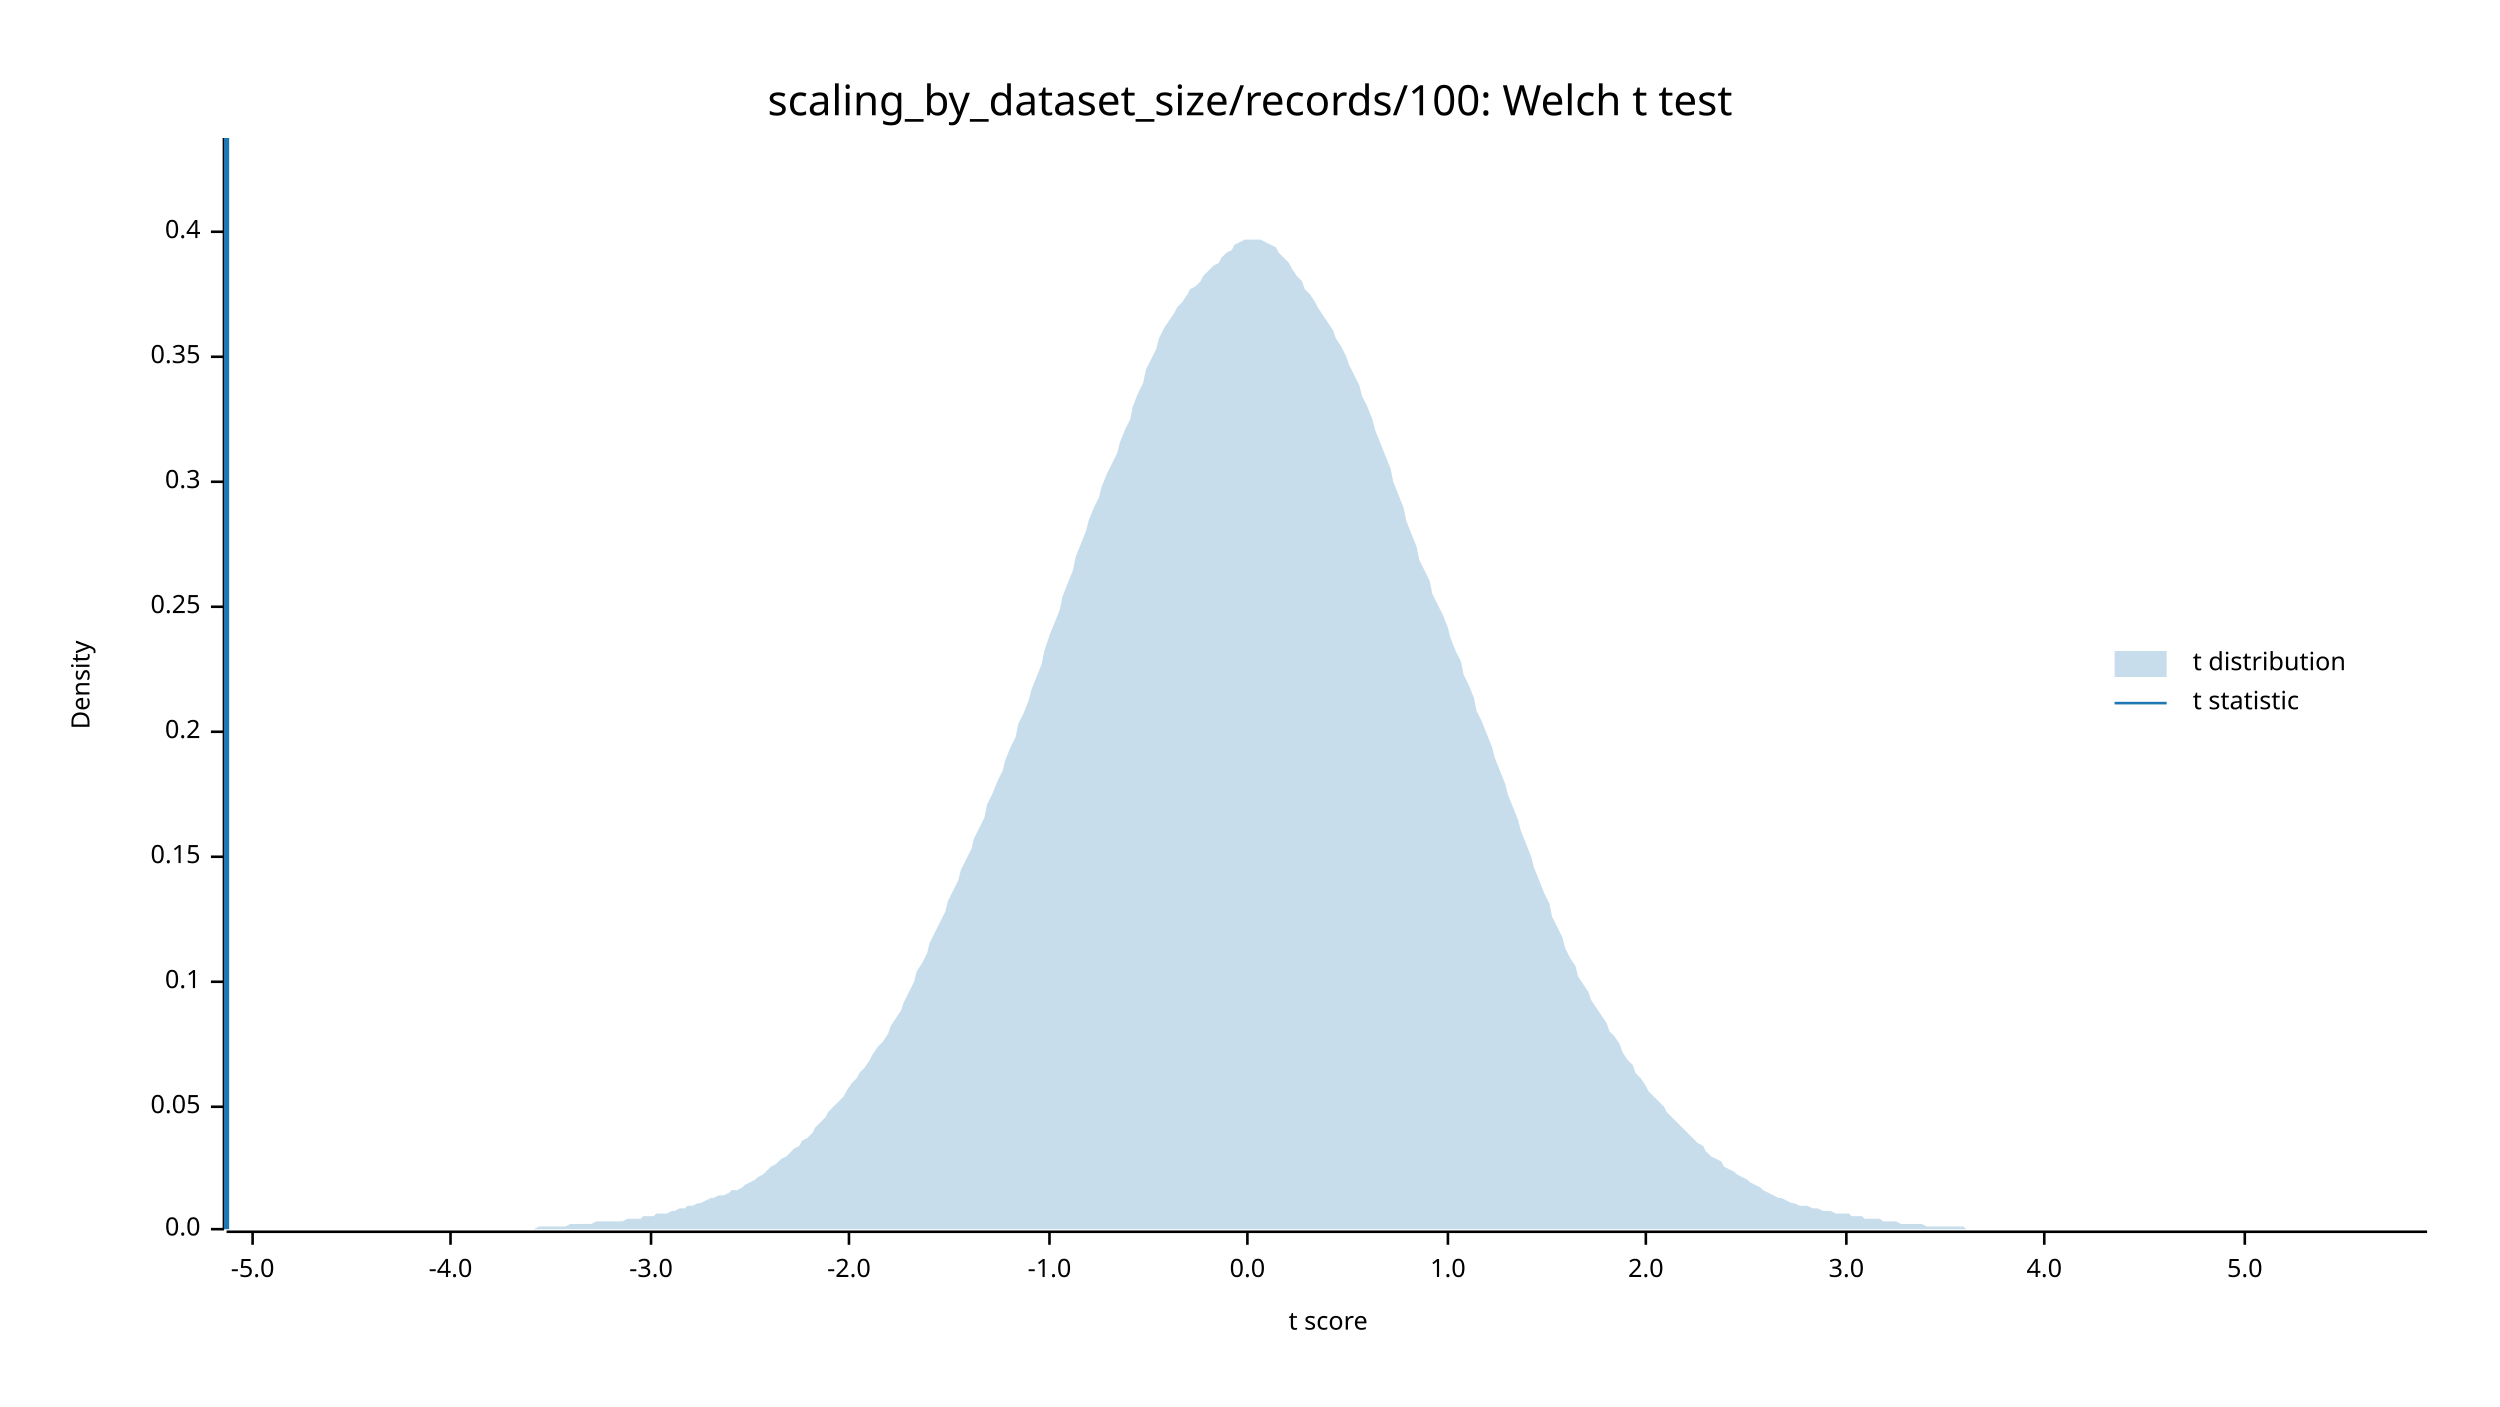
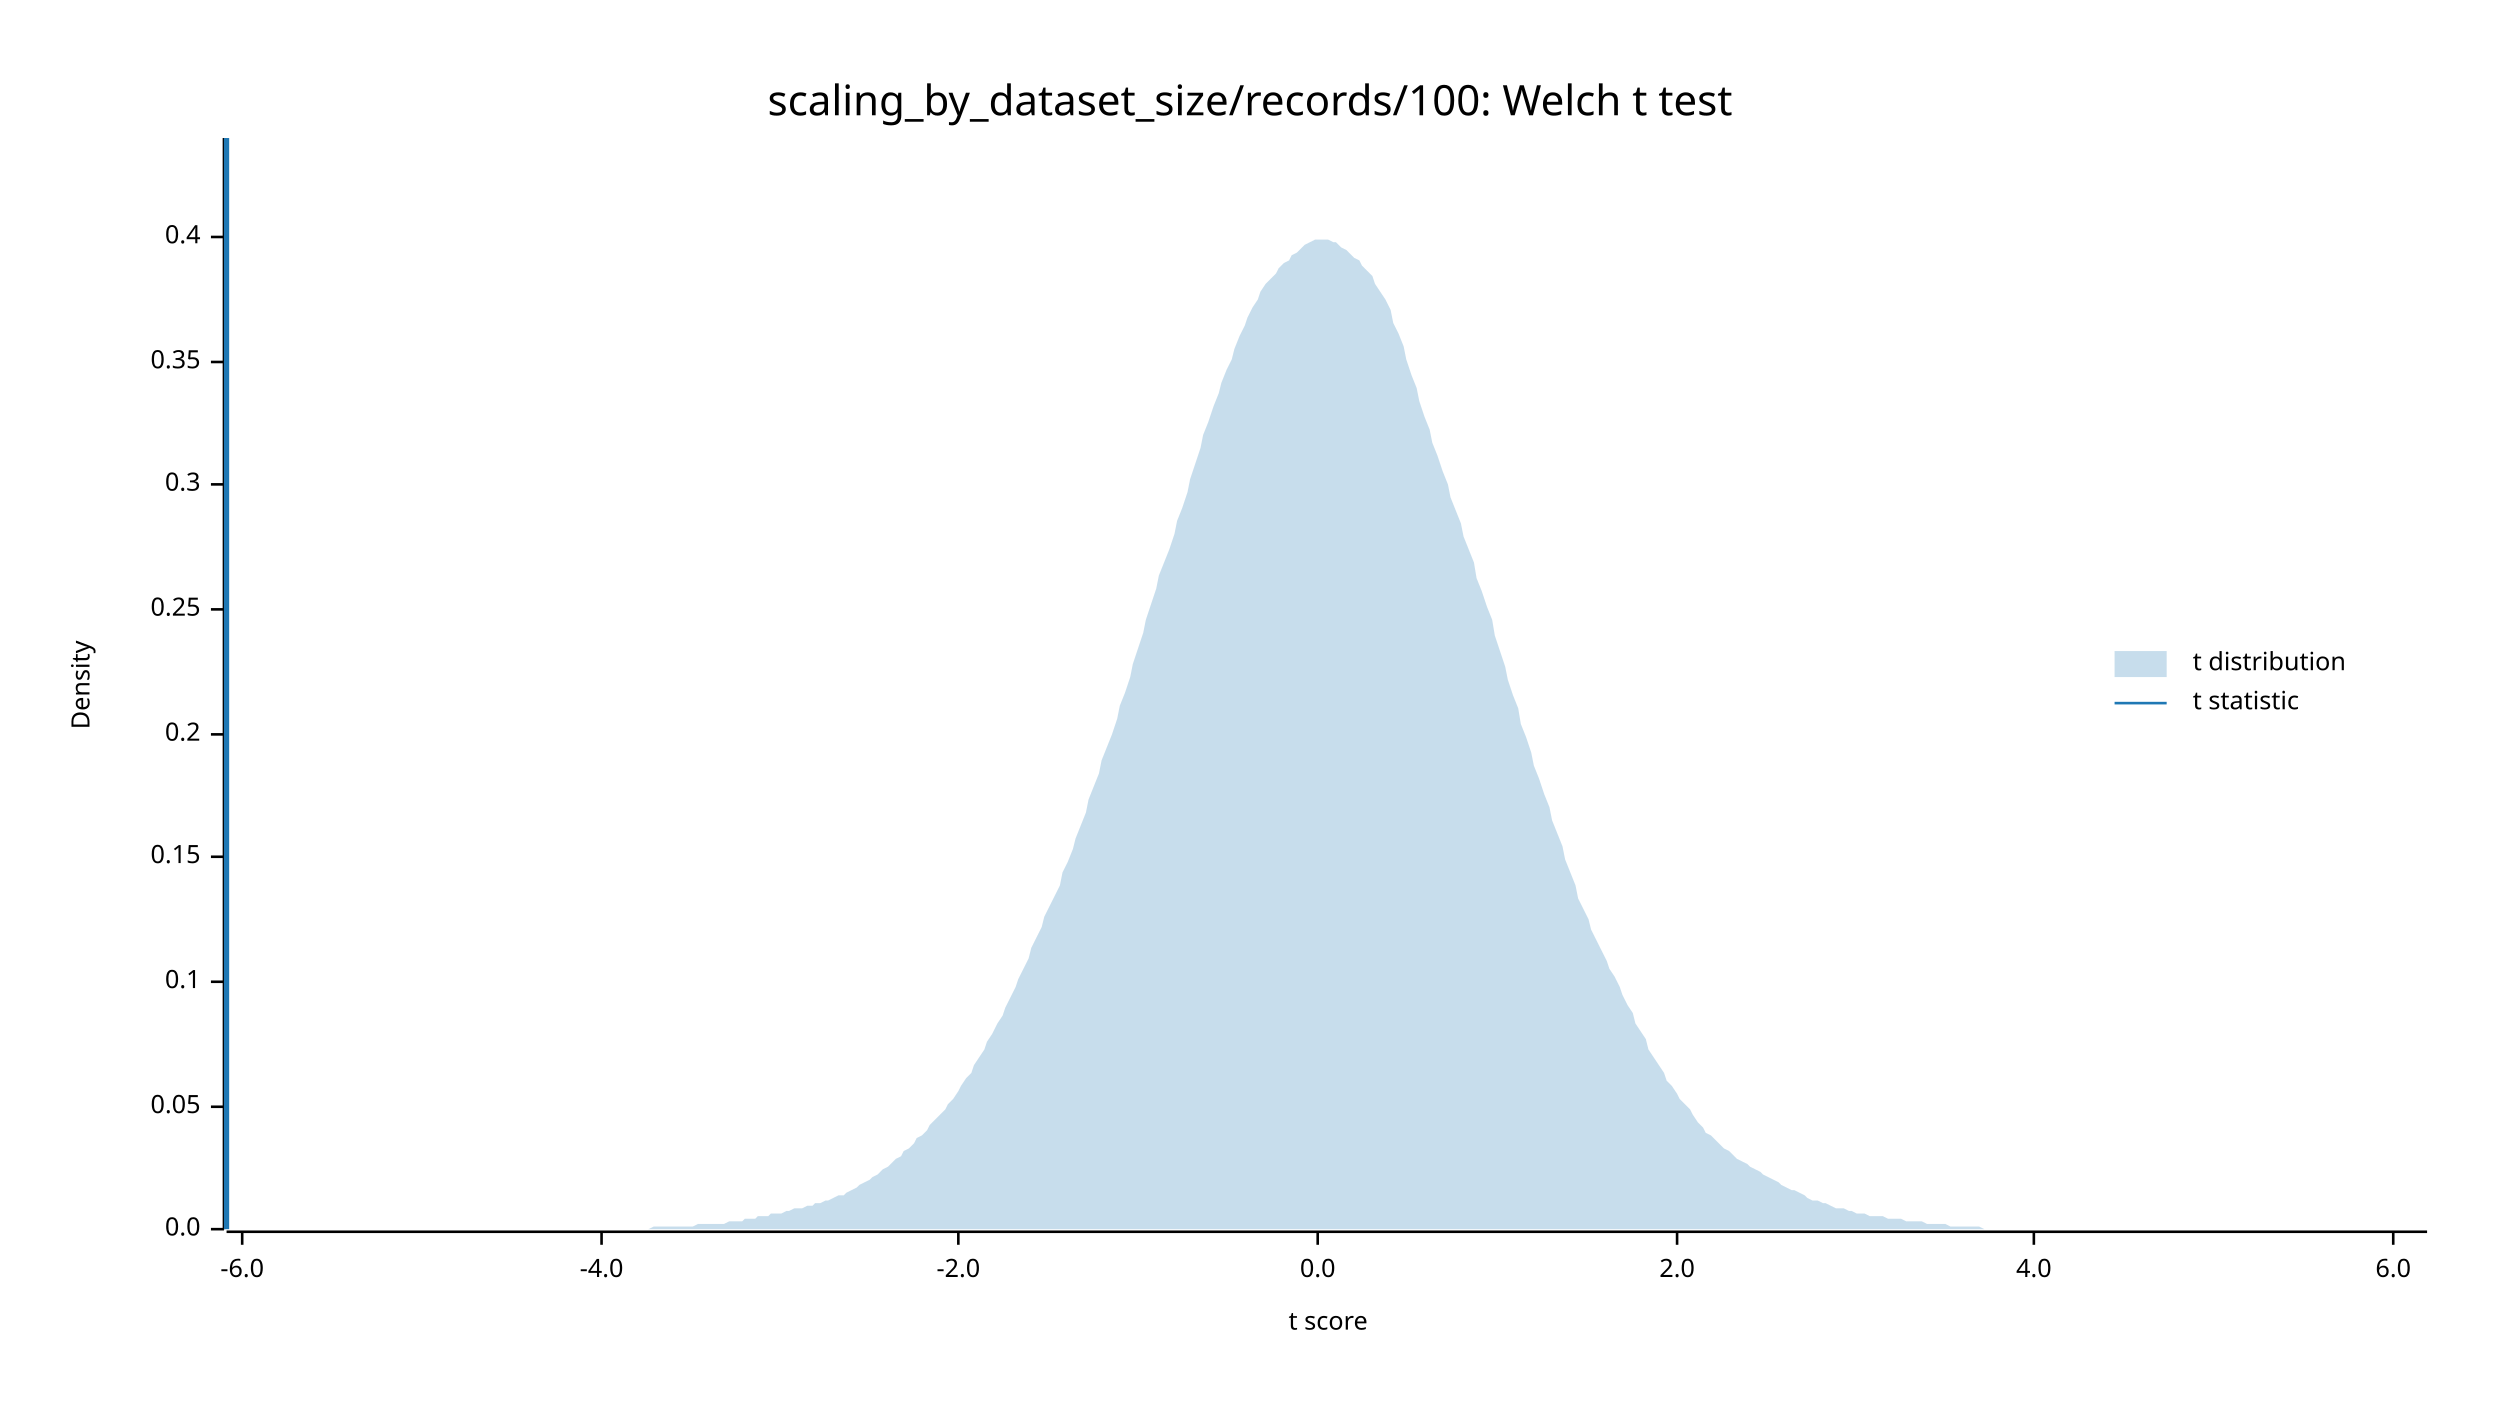
<svg xmlns="http://www.w3.org/2000/svg" width="960" height="540" viewBox="0 0 960 540">
  <text x="480" y="32" dy="0.76em" text-anchor="middle" font-family="sans-serif" font-size="16.129" opacity="1" fill="#000000">
scaling_by_dataset_size/records/100: Welch t test
</text>
  <text x="27" y="263" dy="0.76em" text-anchor="middle" font-family="sans-serif" font-size="9.677" opacity="1" fill="#000000" transform="rotate(270, 27, 263)">
Density
</text>
  <text x="510" y="513" dy="-0.5ex" text-anchor="middle" font-family="sans-serif" font-size="9.677" opacity="1" fill="#000000">
t score
</text>
  <polyline fill="none" opacity="1" stroke="#000000" stroke-width="1" points="86,53 86,472 " />
  <text x="77" y="472" dy="0.5ex" text-anchor="end" font-family="sans-serif" font-size="9.677" opacity="1" fill="#000000">
0.0
</text>
  <polyline fill="none" opacity="1" stroke="#000000" stroke-width="1" points="81,472 86,472 " />
  <text x="77" y="425" dy="0.5ex" text-anchor="end" font-family="sans-serif" font-size="9.677" opacity="1" fill="#000000">
0.05
</text>
  <polyline fill="none" opacity="1" stroke="#000000" stroke-width="1" points="81,425 86,425 " />
  <text x="77" y="377" dy="0.5ex" text-anchor="end" font-family="sans-serif" font-size="9.677" opacity="1" fill="#000000">
0.1
</text>
  <polyline fill="none" opacity="1" stroke="#000000" stroke-width="1" points="81,377 86,377 " />
  <text x="77" y="329" dy="0.5ex" text-anchor="end" font-family="sans-serif" font-size="9.677" opacity="1" fill="#000000">
0.15
</text>
  <polyline fill="none" opacity="1" stroke="#000000" stroke-width="1" points="81,329 86,329 " />
-   <text x="77" y="281" dy="0.5ex" text-anchor="end" font-family="sans-serif" font-size="9.677" opacity="1" fill="#000000">
+   <text x="77" y="282" dy="0.5ex" text-anchor="end" font-family="sans-serif" font-size="9.677" opacity="1" fill="#000000">
0.2
</text>
-   <polyline fill="none" opacity="1" stroke="#000000" stroke-width="1" points="81,281 86,281 " />
-   <text x="77" y="233" dy="0.5ex" text-anchor="end" font-family="sans-serif" font-size="9.677" opacity="1" fill="#000000">
+   <polyline fill="none" opacity="1" stroke="#000000" stroke-width="1" points="81,282 86,282 " />
+   <text x="77" y="234" dy="0.5ex" text-anchor="end" font-family="sans-serif" font-size="9.677" opacity="1" fill="#000000">
0.25
</text>
-   <polyline fill="none" opacity="1" stroke="#000000" stroke-width="1" points="81,233 86,233 " />
-   <text x="77" y="185" dy="0.5ex" text-anchor="end" font-family="sans-serif" font-size="9.677" opacity="1" fill="#000000">
+   <polyline fill="none" opacity="1" stroke="#000000" stroke-width="1" points="81,234 86,234 " />
+   <text x="77" y="186" dy="0.5ex" text-anchor="end" font-family="sans-serif" font-size="9.677" opacity="1" fill="#000000">
0.3
</text>
-   <polyline fill="none" opacity="1" stroke="#000000" stroke-width="1" points="81,185 86,185 " />
-   <text x="77" y="137" dy="0.5ex" text-anchor="end" font-family="sans-serif" font-size="9.677" opacity="1" fill="#000000">
+   <polyline fill="none" opacity="1" stroke="#000000" stroke-width="1" points="81,186 86,186 " />
+   <text x="77" y="139" dy="0.5ex" text-anchor="end" font-family="sans-serif" font-size="9.677" opacity="1" fill="#000000">
0.35
</text>
-   <polyline fill="none" opacity="1" stroke="#000000" stroke-width="1" points="81,137 86,137 " />
-   <text x="77" y="89" dy="0.5ex" text-anchor="end" font-family="sans-serif" font-size="9.677" opacity="1" fill="#000000">
+   <polyline fill="none" opacity="1" stroke="#000000" stroke-width="1" points="81,139 86,139 " />
+   <text x="77" y="91" dy="0.5ex" text-anchor="end" font-family="sans-serif" font-size="9.677" opacity="1" fill="#000000">
0.4
</text>
-   <polyline fill="none" opacity="1" stroke="#000000" stroke-width="1" points="81,89 86,89 " />
+   <polyline fill="none" opacity="1" stroke="#000000" stroke-width="1" points="81,91 86,91 " />
  <polyline fill="none" opacity="1" stroke="#000000" stroke-width="1" points="87,473 932,473 " />
-   <text x="97" y="483" dy="0.76em" text-anchor="middle" font-family="sans-serif" font-size="9.677" opacity="1" fill="#000000">
- -5.0
+   <text x="93" y="483" dy="0.76em" text-anchor="middle" font-family="sans-serif" font-size="9.677" opacity="1" fill="#000000">
+ -6.0
</text>
-   <polyline fill="none" opacity="1" stroke="#000000" stroke-width="1" points="97,473 97,478 " />
-   <text x="173" y="483" dy="0.76em" text-anchor="middle" font-family="sans-serif" font-size="9.677" opacity="1" fill="#000000">
+   <polyline fill="none" opacity="1" stroke="#000000" stroke-width="1" points="93,473 93,478 " />
+   <text x="231" y="483" dy="0.76em" text-anchor="middle" font-family="sans-serif" font-size="9.677" opacity="1" fill="#000000">
-4.0
</text>
-   <polyline fill="none" opacity="1" stroke="#000000" stroke-width="1" points="173,473 173,478 " />
-   <text x="250" y="483" dy="0.76em" text-anchor="middle" font-family="sans-serif" font-size="9.677" opacity="1" fill="#000000">
- -3.0
- </text>
-   <polyline fill="none" opacity="1" stroke="#000000" stroke-width="1" points="250,473 250,478 " />
-   <text x="326" y="483" dy="0.76em" text-anchor="middle" font-family="sans-serif" font-size="9.677" opacity="1" fill="#000000">
+   <polyline fill="none" opacity="1" stroke="#000000" stroke-width="1" points="231,473 231,478 " />
+   <text x="368" y="483" dy="0.76em" text-anchor="middle" font-family="sans-serif" font-size="9.677" opacity="1" fill="#000000">
-2.0
</text>
-   <polyline fill="none" opacity="1" stroke="#000000" stroke-width="1" points="326,473 326,478 " />
-   <text x="403" y="483" dy="0.76em" text-anchor="middle" font-family="sans-serif" font-size="9.677" opacity="1" fill="#000000">
- -1.0
- </text>
-   <polyline fill="none" opacity="1" stroke="#000000" stroke-width="1" points="403,473 403,478 " />
-   <text x="479" y="483" dy="0.76em" text-anchor="middle" font-family="sans-serif" font-size="9.677" opacity="1" fill="#000000">
+   <polyline fill="none" opacity="1" stroke="#000000" stroke-width="1" points="368,473 368,478 " />
+   <text x="506" y="483" dy="0.76em" text-anchor="middle" font-family="sans-serif" font-size="9.677" opacity="1" fill="#000000">
0.0
</text>
-   <polyline fill="none" opacity="1" stroke="#000000" stroke-width="1" points="479,473 479,478 " />
-   <text x="556" y="483" dy="0.76em" text-anchor="middle" font-family="sans-serif" font-size="9.677" opacity="1" fill="#000000">
- 1.0
- </text>
-   <polyline fill="none" opacity="1" stroke="#000000" stroke-width="1" points="556,473 556,478 " />
-   <text x="632" y="483" dy="0.76em" text-anchor="middle" font-family="sans-serif" font-size="9.677" opacity="1" fill="#000000">
+   <polyline fill="none" opacity="1" stroke="#000000" stroke-width="1" points="506,473 506,478 " />
+   <text x="644" y="483" dy="0.76em" text-anchor="middle" font-family="sans-serif" font-size="9.677" opacity="1" fill="#000000">
2.0
</text>
-   <polyline fill="none" opacity="1" stroke="#000000" stroke-width="1" points="632,473 632,478 " />
-   <text x="709" y="483" dy="0.76em" text-anchor="middle" font-family="sans-serif" font-size="9.677" opacity="1" fill="#000000">
- 3.0
- </text>
-   <polyline fill="none" opacity="1" stroke="#000000" stroke-width="1" points="709,473 709,478 " />
-   <text x="785" y="483" dy="0.76em" text-anchor="middle" font-family="sans-serif" font-size="9.677" opacity="1" fill="#000000">
+   <polyline fill="none" opacity="1" stroke="#000000" stroke-width="1" points="644,473 644,478 " />
+   <text x="781" y="483" dy="0.76em" text-anchor="middle" font-family="sans-serif" font-size="9.677" opacity="1" fill="#000000">
4.0
</text>
-   <polyline fill="none" opacity="1" stroke="#000000" stroke-width="1" points="785,473 785,478 " />
-   <text x="862" y="483" dy="0.76em" text-anchor="middle" font-family="sans-serif" font-size="9.677" opacity="1" fill="#000000">
- 5.0
+   <polyline fill="none" opacity="1" stroke="#000000" stroke-width="1" points="781,473 781,478 " />
+   <text x="919" y="483" dy="0.76em" text-anchor="middle" font-family="sans-serif" font-size="9.677" opacity="1" fill="#000000">
+ 6.0
</text>
-   <polyline fill="none" opacity="1" stroke="#000000" stroke-width="1" points="862,473 862,478 " />
-   <polygon opacity="0.25" fill="#1F78B4" points="87,472 88,472 90,472 92,472 93,472 95,472 97,472 98,472 100,472 102,472 103,472 105,472 107,472 109,472 110,472 112,472 114,472 115,472 117,472 119,472 120,472 122,472 124,472 125,472 127,472 129,472 131,472 132,472 134,472 136,472 137,472 139,472 141,472 142,472 144,472 146,472 147,472 149,472 151,472 153,472 154,472 156,472 158,472 159,472 161,472 163,472 164,472 166,472 168,472 169,472 171,472 173,472 175,472 176,472 178,472 180,472 181,472 183,472 185,472 186,472 188,472 190,472 191,472 193,472 195,472 197,472 198,472 200,472 202,472 203,472 205,472 207,471 208,471 210,471 212,471 214,471 215,471 217,471 219,470 220,470 222,470 224,470 225,470 227,470 229,469 230,469 232,469 234,469 236,469 237,469 239,469 241,468 242,468 244,468 246,468 247,467 249,467 251,467 252,466 254,466 256,466 258,465 259,465 261,464 263,464 264,463 266,463 268,462 269,462 271,461 273,460 274,460 276,459 278,459 280,458 281,457 283,457 285,456 286,455 288,454 290,453 291,452 293,451 295,449 296,448 298,447 300,445 302,444 303,443 305,441 307,440 308,438 310,437 312,435 313,433 315,431 317,429 318,427 320,425 322,423 324,421 325,419 327,416 329,414 330,412 332,410 334,407 335,405 337,402 339,400 341,397 342,394 344,391 346,388 347,385 349,381 351,377 352,373 354,370 356,366 357,362 359,358 361,354 363,350 364,346 366,342 368,338 369,334 371,330 373,326 374,322 376,318 378,314 379,309 381,305 383,300 385,296 386,292 388,287 390,283 391,278 393,274 395,269 396,265 398,260 400,255 401,250 403,244 405,239 407,234 408,229 410,224 412,219 413,214 415,209 417,204 418,200 420,195 422,191 423,187 425,182 427,178 429,174 430,170 432,165 434,161 435,156 437,151 439,147 440,142 442,138 444,134 445,130 447,126 449,123 451,120 452,118 454,116 456,113 457,111 459,110 461,108 462,106 464,104 466,102 468,101 469,99 471,97 473,96 474,94 476,93 478,92 479,92 481,92 483,92 484,92 486,93 488,94 490,95 491,97 493,99 495,101 496,103 498,106 500,108 501,111 503,113 505,116 506,118 508,121 510,124 512,127 513,130 515,133 517,137 518,140 520,144 522,148 523,152 525,156 527,161 528,165 530,170 532,175 534,180 535,185 537,190 539,195 540,200 542,205 544,210 545,215 547,219 549,223 550,228 552,232 554,236 556,241 557,245 559,250 561,254 562,259 564,263 566,268 567,273 569,277 571,282 573,287 574,291 576,296 578,301 579,305 581,310 583,315 584,319 586,324 588,329 589,333 591,338 593,343 595,347 596,352 598,356 600,360 601,364 603,368 605,371 606,375 608,378 610,381 611,384 613,387 615,390 617,393 618,396 620,398 622,401 623,404 625,407 627,409 628,412 630,414 632,417 633,419 635,421 637,423 639,425 640,427 642,429 644,431 645,432 647,434 649,436 650,437 652,439 654,440 655,442 657,444 659,445 661,446 662,448 664,449 666,450 667,451 669,452 671,453 672,454 674,455 676,456 677,457 679,458 681,459 683,460 684,460 686,461 688,462 689,462 691,463 693,463 694,463 696,464 698,464 700,465 701,465 703,465 705,466 706,466 708,466 710,466 711,467 713,467 715,467 716,468 718,468 720,468 722,468 723,469 725,469 727,469 728,469 730,470 732,470 733,470 735,470 737,470 738,470 740,471 742,471 744,471 745,471 747,471 749,471 750,471 752,471 754,471 755,472 757,472 759,472 760,472 762,472 764,472 766,472 767,472 769,472 771,472 772,472 774,472 776,472 777,472 779,472 781,472 782,472 784,472 786,472 788,472 789,472 791,472 793,472 794,472 796,472 798,472 799,472 801,472 803,472 804,472 806,472 808,472 810,472 811,472 813,472 815,472 816,472 818,472 820,472 821,472 823,472 825,472 827,472 828,472 830,472 832,472 833,472 835,472 837,472 838,472 840,472 842,472 843,472 845,472 847,472 849,472 850,472 852,472 854,472 855,472 857,472 859,472 860,472 862,472 864,472 865,472 867,472 869,472 871,472 872,472 874,472 876,472 877,472 879,472 881,472 882,472 884,472 886,472 887,472 889,472 891,472 893,472 894,472 896,472 898,472 899,472 901,472 903,472 904,472 906,472 908,472 909,472 911,472 913,472 915,472 916,472 918,472 920,472 921,472 923,472 925,472 926,472 928,472 930,472 932,472 932,472 87,472 " />
+   <polyline fill="none" opacity="1" stroke="#000000" stroke-width="1" points="919,473 919,478 " />
+   <polygon opacity="0.25" fill="#1F78B4" points="87,472 88,472 90,472 92,472 93,472 95,472 97,472 98,472 100,472 102,472 103,472 105,472 107,472 109,472 110,472 112,472 114,472 115,472 117,472 119,472 120,472 122,472 124,472 125,472 127,472 129,472 131,472 132,472 134,472 136,472 137,472 139,472 141,472 142,472 144,472 146,472 147,472 149,472 151,472 153,472 154,472 156,472 158,472 159,472 161,472 163,472 164,472 166,472 168,472 169,472 171,472 173,472 175,472 176,472 178,472 180,472 181,472 183,472 185,472 186,472 188,472 190,472 191,472 193,472 195,472 197,472 198,472 200,472 202,472 203,472 205,472 207,472 208,472 210,472 212,472 214,472 215,472 217,472 219,472 220,472 222,472 224,472 225,472 227,472 229,472 230,472 232,472 234,472 236,472 237,472 239,472 241,472 242,472 244,472 246,472 247,472 249,472 251,471 252,471 254,471 256,471 258,471 259,471 261,471 263,471 264,471 266,471 268,470 269,470 271,470 273,470 274,470 276,470 278,470 280,469 281,469 283,469 285,469 286,468 288,468 290,468 291,467 293,467 295,467 296,466 298,466 300,466 302,465 303,465 305,464 307,464 308,464 310,463 312,463 313,462 315,462 317,461 318,461 320,460 322,459 324,459 325,458 327,457 329,456 330,455 332,454 334,453 335,452 337,451 339,449 341,448 342,447 344,445 346,444 347,442 349,441 351,439 352,437 354,436 356,434 357,432 359,430 361,428 363,426 364,424 366,422 368,419 369,417 371,414 373,412 374,409 376,406 378,403 379,400 381,397 383,393 385,390 386,387 388,383 390,379 391,376 393,372 395,368 396,364 398,360 400,356 401,352 403,348 405,344 407,340 408,335 410,331 412,326 413,322 415,317 417,312 418,307 420,302 422,297 423,292 425,287 427,282 429,276 430,271 432,266 434,260 435,255 437,249 439,243 440,238 442,232 444,226 445,221 447,216 449,211 451,205 452,200 454,195 456,189 457,184 459,178 461,172 462,167 464,162 466,156 468,151 469,147 471,142 473,138 474,134 476,129 478,125 479,122 481,118 483,115 484,112 486,109 488,107 490,105 491,103 493,101 495,100 496,98 498,97 500,95 501,94 503,93 505,92 506,92 508,92 510,92 512,93 513,93 515,95 517,96 518,97 520,99 522,100 523,102 525,104 527,106 528,109 530,112 532,115 534,119 535,124 537,128 539,133 540,138 542,144 544,149 545,154 547,160 549,165 550,170 552,175 554,181 556,186 557,191 559,196 561,201 562,206 564,211 566,216 567,222 569,227 571,233 573,238 574,244 576,250 578,256 579,261 581,267 583,272 584,278 586,283 588,289 589,294 591,299 593,305 595,310 596,315 598,320 600,325 601,330 603,335 605,340 606,345 608,349 610,353 611,357 613,361 615,365 617,369 618,372 620,375 622,379 623,382 625,386 627,389 628,393 630,396 632,399 633,403 635,406 637,409 639,412 640,415 642,417 644,420 645,422 647,424 649,426 650,428 652,431 654,433 655,435 657,436 659,438 661,440 662,441 664,442 666,444 667,445 669,446 671,447 672,448 674,449 676,450 677,451 679,452 681,453 683,454 684,455 686,456 688,457 689,457 691,458 693,459 694,460 696,461 698,461 700,462 701,462 703,463 705,464 706,464 708,464 710,465 711,465 713,466 715,466 716,466 718,467 720,467 722,467 723,467 725,468 727,468 728,468 730,468 732,469 733,469 735,469 737,469 738,469 740,470 742,470 744,470 745,470 747,470 749,471 750,471 752,471 754,471 755,471 757,471 759,471 760,471 762,472 764,472 766,472 767,472 769,472 771,472 772,472 774,472 776,472 777,472 779,472 781,472 782,472 784,472 786,472 788,472 789,472 791,472 793,472 794,472 796,472 798,472 799,472 801,472 803,472 804,472 806,472 808,472 810,472 811,472 813,472 815,472 816,472 818,472 820,472 821,472 823,472 825,472 827,472 828,472 830,472 832,472 833,472 835,472 837,472 838,472 840,472 842,472 843,472 845,472 847,472 849,472 850,472 852,472 854,472 855,472 857,472 859,472 860,472 862,472 864,472 865,472 867,472 869,472 871,472 872,472 874,472 876,472 877,472 879,472 881,472 882,472 884,472 886,472 887,472 889,472 891,472 893,472 894,472 896,472 898,472 899,472 901,472 903,472 904,472 906,472 908,472 909,472 911,472 913,472 915,472 916,472 918,472 920,472 921,472 923,472 925,472 926,472 928,472 930,472 932,472 932,472 87,472 " />
  <polyline fill="none" opacity="1" stroke="#1F78B4" stroke-width="2" points="87,472 87,53 " />
  <text x="842" y="250" dy="0.76em" text-anchor="start" font-family="sans-serif" font-size="9.677" opacity="1" fill="#000000">
t distribution
</text>
  <text x="842" y="265" dy="0.76em" text-anchor="start" font-family="sans-serif" font-size="9.677" opacity="1" fill="#000000">
t statistic
</text>
  <rect x="812" y="250" width="20" height="10" opacity="0.25" fill="#1F78B4" stroke="none" />
  <polyline fill="none" opacity="1" stroke="#1F78B4" stroke-width="1" points="812,270 832,270 " />
</svg>
